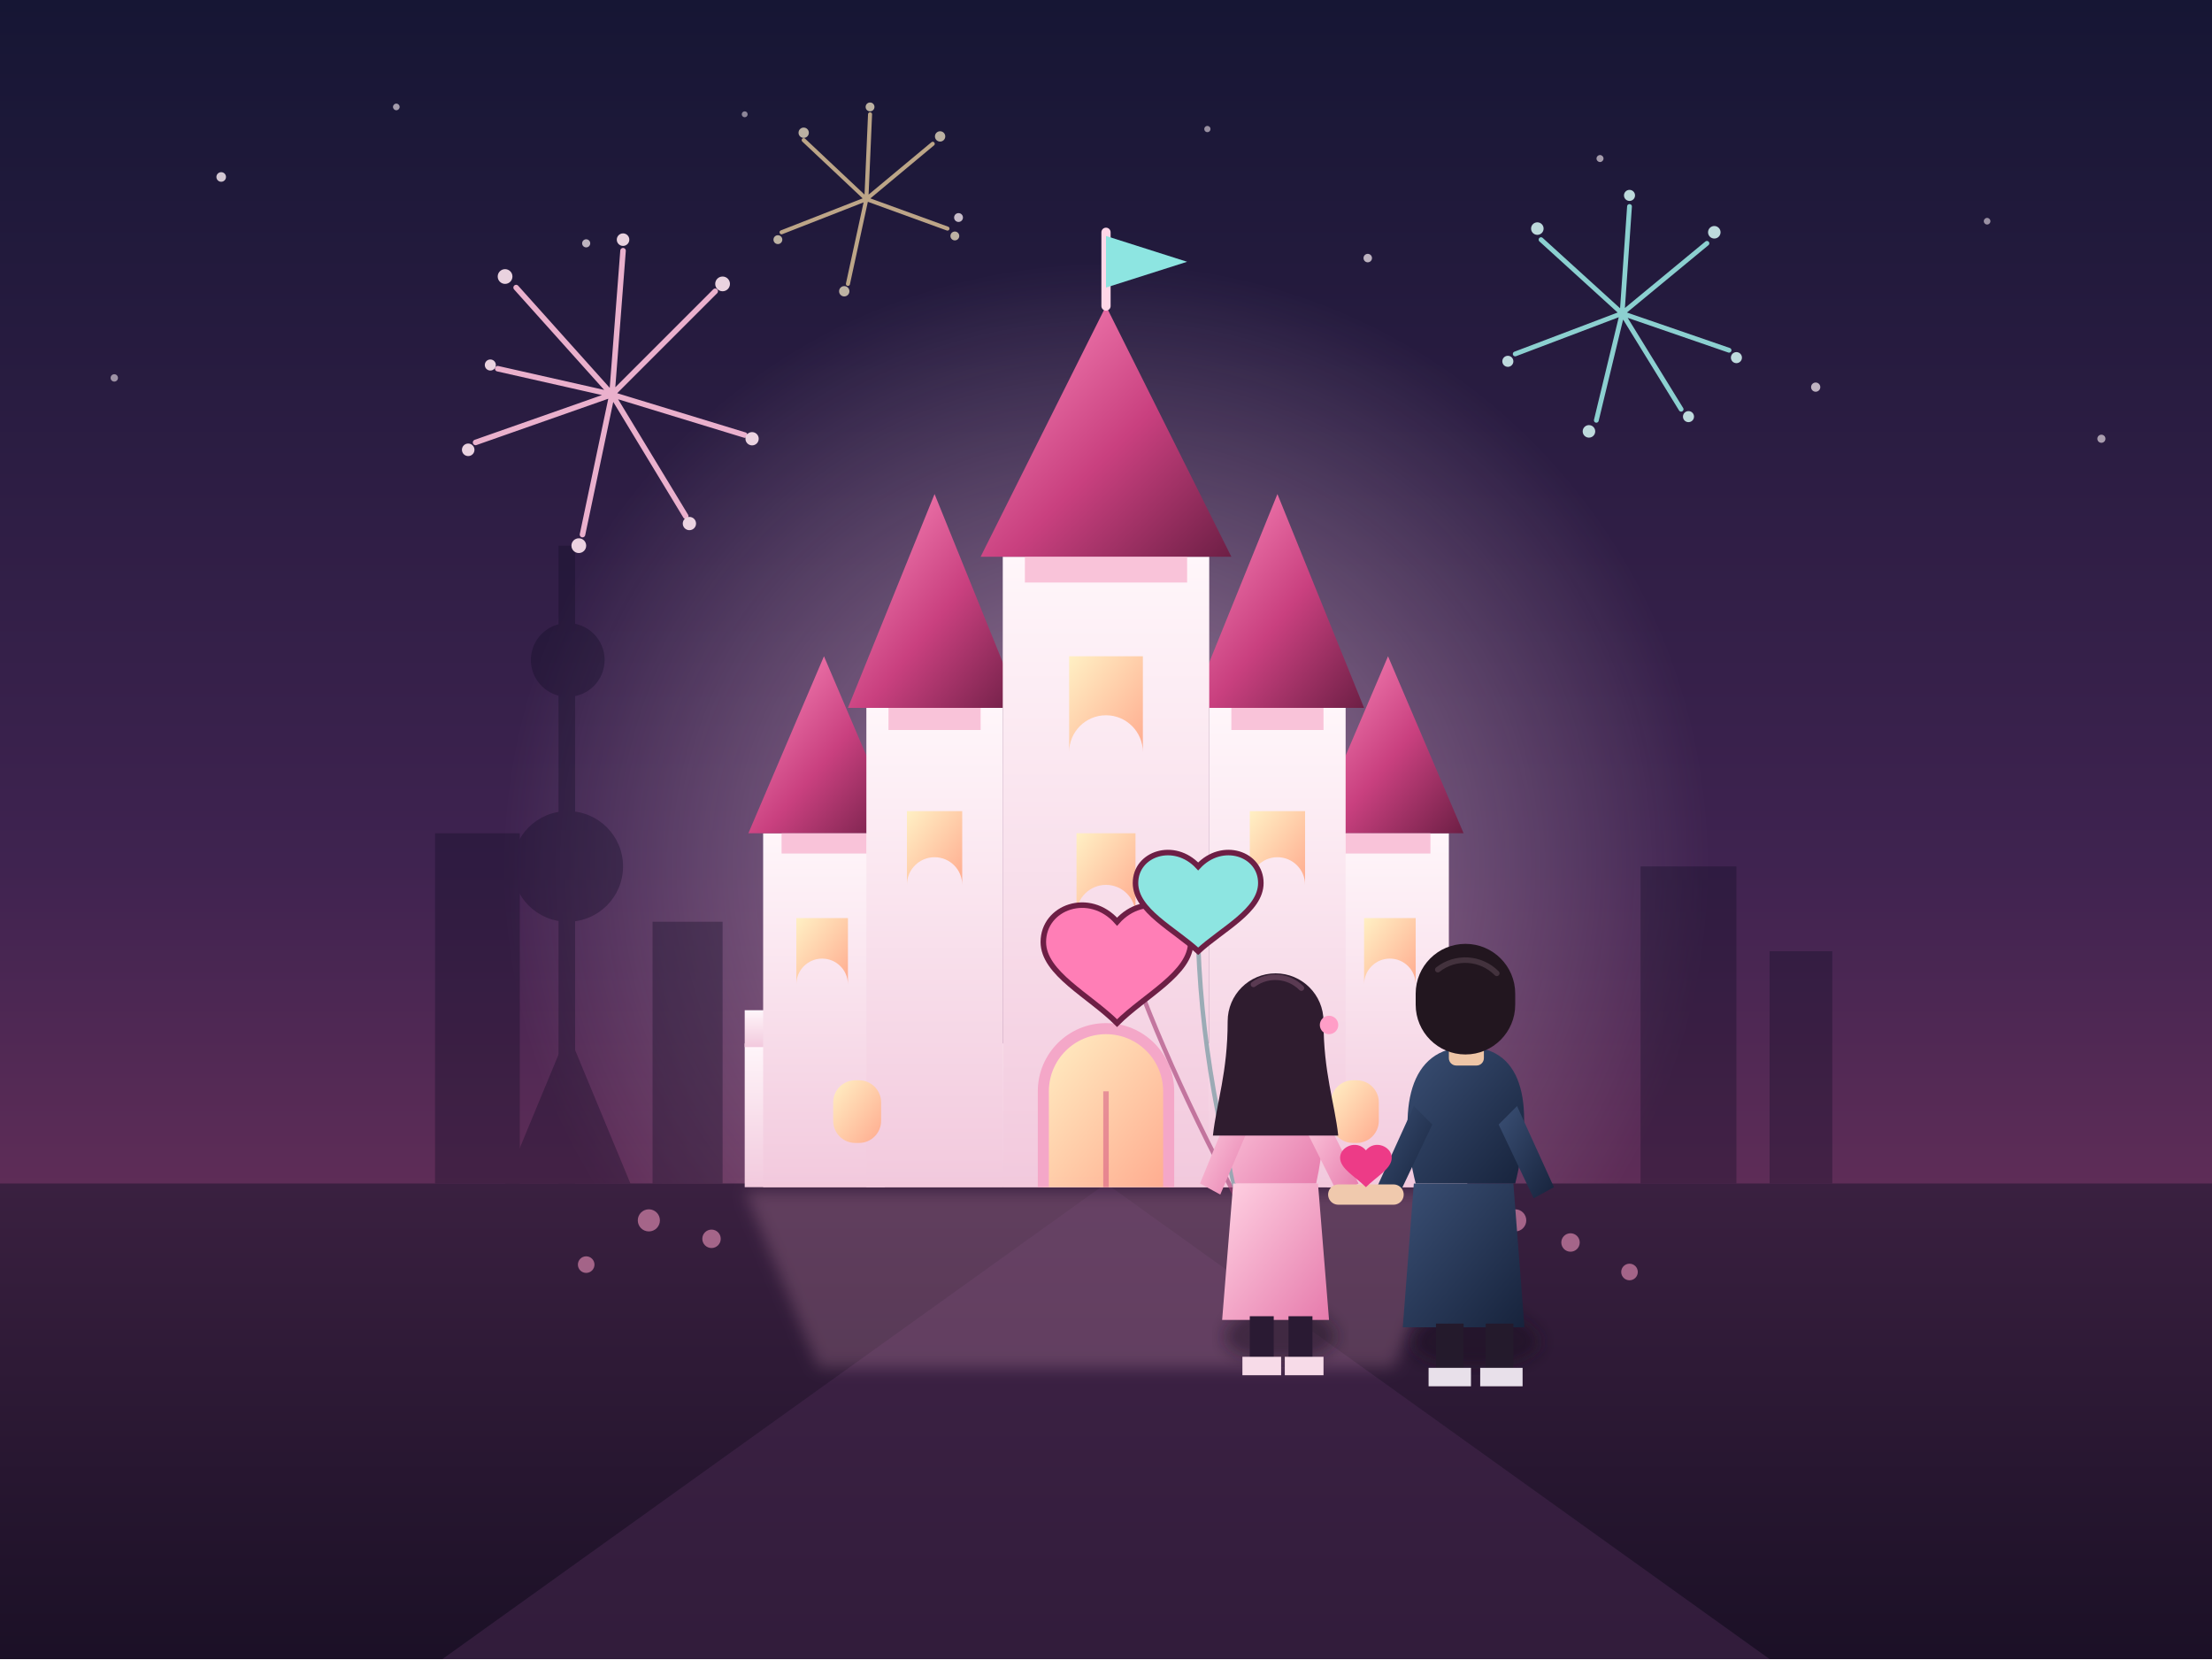
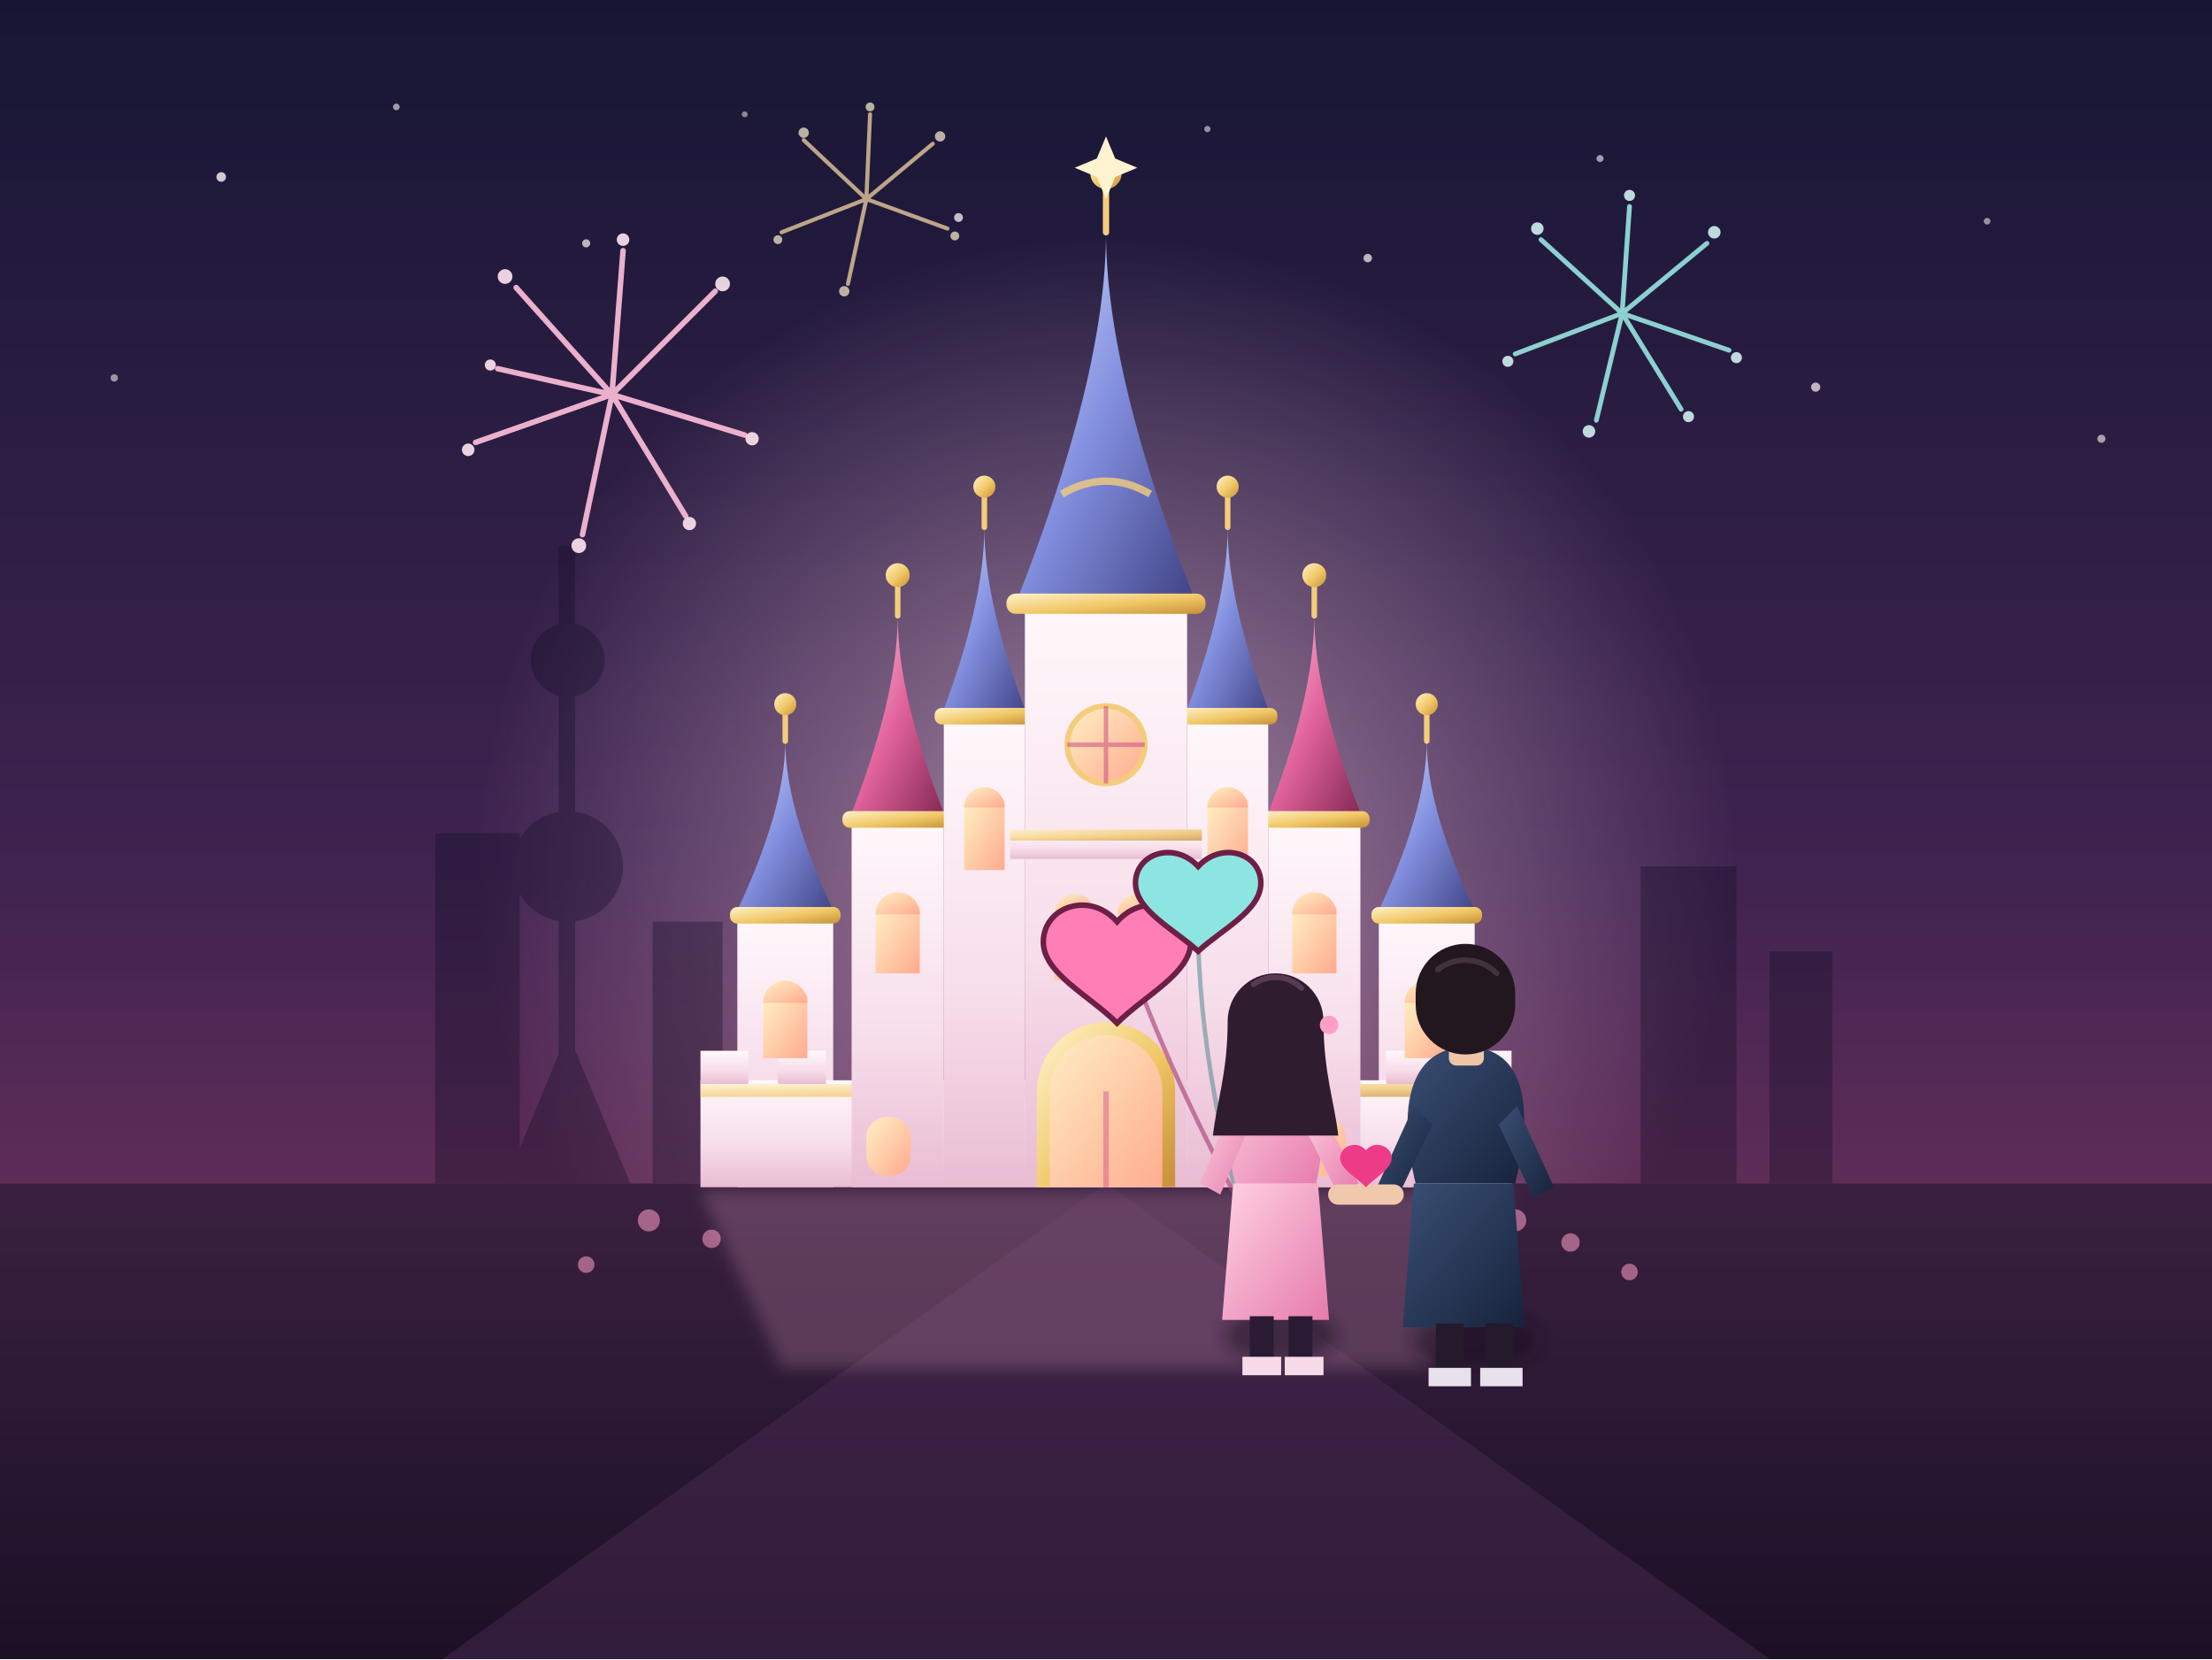
<svg xmlns="http://www.w3.org/2000/svg" viewBox="0 0 1200 900" role="img" aria-labelledby="castle-title castle-desc">
  <defs>
    <linearGradient id="castleSky" x1="0" y1="0" x2="0" y2="1">
      <stop offset="0" stop-color="#161634" />
      <stop offset=".52" stop-color="#3f2350" />
      <stop offset="1" stop-color="#8c3b62" />
    </linearGradient>
    <linearGradient id="castleWall" x1="0" y1="0" x2="0" y2="1">
-       <stop offset="0" stop-color="#fff6fa" />
-       <stop offset="1" stop-color="#f2c9dd" />
+       <stop offset="0" stop-color="#fff8fb" />
+       <stop offset=".6" stop-color="#f7ddea" />
+       <stop offset="1" stop-color="#e9bcd3" />
    </linearGradient>
    <linearGradient id="castleRoof" x1="0" y1="0" x2="1" y2="1">
-       <stop offset="0" stop-color="#ff8fc0" />
-       <stop offset=".55" stop-color="#c9407f" />
-       <stop offset="1" stop-color="#6d1f45" />
+       <stop offset="0" stop-color="#d5dffd" />
+       <stop offset=".48" stop-color="#8390e0" />
+       <stop offset="1" stop-color="#3d3f80" />
+     </linearGradient>
+     <linearGradient id="castleRoofRose" x1="0" y1="0" x2="1" y2="1">
+       <stop offset="0" stop-color="#ffc9e0" />
+       <stop offset=".5" stop-color="#e0629b" />
+       <stop offset="1" stop-color="#7d2450" />
+     </linearGradient>
+     <linearGradient id="castleGold" x1="0" y1="0" x2="1" y2="1">
+       <stop offset="0" stop-color="#fff1c8" />
+       <stop offset=".55" stop-color="#f0c766" />
+       <stop offset="1" stop-color="#c8913a" />
    </linearGradient>
    <linearGradient id="castleGlow" x1="0" y1="0" x2="1" y2="1">
      <stop offset="0" stop-color="#fff0c4" />
      <stop offset="1" stop-color="#ffab8f" />
    </linearGradient>
    <linearGradient id="plaza" x1="0" y1="0" x2="0" y2="1">
      <stop offset="0" stop-color="#3a2040" />
      <stop offset="1" stop-color="#1b1026" />
    </linearGradient>
    <linearGradient id="coatRose" x1="0" y1="0" x2="1" y2="1">
      <stop offset="0" stop-color="#ffd2e3" />
      <stop offset="1" stop-color="#e67bac" />
    </linearGradient>
    <linearGradient id="coatNight" x1="0" y1="0" x2="1" y2="1">
      <stop offset="0" stop-color="#3a4f74" />
      <stop offset="1" stop-color="#17233c" />
    </linearGradient>
    <radialGradient id="halo" cx=".5" cy=".5" r=".5">
      <stop offset="0" stop-color="#ffd9ec" stop-opacity=".55" />
      <stop offset="1" stop-color="#ffd9ec" stop-opacity="0" />
    </radialGradient>
    <filter id="castleSoft">
      <feGaussianBlur stdDeviation="4" />
    </filter>
  </defs>
  <rect width="1200" height="900" fill="url(#castleSky)" />
  <g fill="#fff3f8">
    <circle cx="120" cy="96" r="2.6" opacity=".8" />
    <circle cx="215" cy="58" r="1.8" opacity=".6" />
    <circle cx="318" cy="132" r="2.2" opacity=".7" />
    <circle cx="404" cy="62" r="1.6" opacity=".5" />
    <circle cx="520" cy="118" r="2.4" opacity=".75" />
    <circle cx="655" cy="70" r="1.7" opacity=".55" />
    <circle cx="742" cy="140" r="2.3" opacity=".7" />
    <circle cx="868" cy="86" r="1.9" opacity=".6" />
    <circle cx="985" cy="210" r="2.5" opacity=".7" />
    <circle cx="1078" cy="120" r="1.8" opacity=".55" />
    <circle cx="1140" cy="238" r="2.2" opacity=".6" />
    <circle cx="62" cy="205" r="2" opacity=".55" />
  </g>
-   <circle cx="600" cy="470" r="330" fill="url(#halo)" />
+   <circle cx="600" cy="470" r="340" fill="url(#halo)" />
  <g opacity=".34">
    <g fill="#0f0b22" transform="translate(158 0)">
      <rect x="78" y="452" width="46" height="190" />
      <rect x="196" y="500" width="38" height="142" />
      <circle cx="150" cy="470" r="30" />
      <circle cx="150" cy="358" r="20" />
      <path d="M150 560l-34 82h68z" />
      <rect x="145" y="296" width="9" height="346" />
    </g>
    <g fill="#0f0b22" transform="translate(-152 0)">
      <rect x="1042" y="470" width="52" height="172" />
      <rect x="1112" y="516" width="34" height="126" />
    </g>
  </g>
  <g opacity=".9" transform="translate(74 18)">
    <g stroke="#ffc0dc" stroke-width="3" stroke-linecap="round">
      <path d="M258 196l-52-58M258 196l6-78M258 196l56-56M258 196l72 22M258 196l-16 76M258 196l-74 26M258 196l40 66M258 196l-62-14" />
    </g>
    <g fill="#ffe6f1">
      <circle cx="200" cy="132" r="4" />
      <circle cx="264" cy="112" r="3.4" />
      <circle cx="318" cy="136" r="4" />
      <circle cx="334" cy="220" r="3.6" />
      <circle cx="240" cy="278" r="4" />
      <circle cx="180" cy="226" r="3.4" />
      <circle cx="300" cy="266" r="3.6" />
      <circle cx="192" cy="180" r="3" />
    </g>
  </g>
  <g opacity=".85" transform="translate(-78 22)">
    <g stroke="#9ef0ea" stroke-width="2.6" stroke-linecap="round">
      <path d="M958 148l-44-40M958 148l4-58M958 148l46-38M958 148l58 20M958 148l-14 58M958 148l-58 22M958 148l32 52" />
    </g>
    <g fill="#d8fbf8">
      <circle cx="912" cy="102" r="3.4" />
      <circle cx="962" cy="84" r="3" />
      <circle cx="1008" cy="104" r="3.4" />
      <circle cx="1020" cy="172" r="3" />
      <circle cx="940" cy="212" r="3.4" />
      <circle cx="896" cy="174" r="3" />
      <circle cx="994" cy="204" r="3" />
    </g>
  </g>
  <g opacity=".7">
    <g stroke="#ffe1a8" stroke-width="2.2" stroke-linecap="round">
      <path d="M470 108l-34-32M470 108l2-46M470 108l36-30M470 108l44 16M470 108l-10 46M470 108l-46 18" />
    </g>
    <g fill="#fff2cf">
      <circle cx="436" cy="72" r="2.8" />
      <circle cx="472" cy="58" r="2.4" />
      <circle cx="510" cy="74" r="2.8" />
      <circle cx="518" cy="128" r="2.4" />
      <circle cx="458" cy="158" r="2.8" />
      <circle cx="422" cy="130" r="2.4" />
    </g>
  </g>
  <path d="M0 642h1200v258H0z" fill="url(#plaza)" />
  <path d="M600 642l360 258H240z" fill="#472850" opacity=".5" />
-   <g>
-     <path d="M404 566h392v78H404z" fill="url(#castleWall)" />
+   <g id="castle">
+     <rect x="400" y="498" width="52" height="146" fill="url(#castleWall)" />
+     <path d="M398 498Q426 440 426 402Q426 440 454 498Z" fill="url(#castleRoof)" />
+     <rect x="396" y="492" width="60" height="9" rx="4" fill="url(#castleGold)" />
+     <path d="M426 402v-16" stroke="#f3cd7c" stroke-width="3" stroke-linecap="round" />
+     <circle cx="426" cy="382" r="6" fill="url(#castleGold)" />
+     <rect x="748" y="498" width="52" height="146" fill="url(#castleWall)" />
+     <path d="M746 498Q774 440 774 402Q774 440 802 498Z" fill="url(#castleRoof)" />
+     <rect x="744" y="492" width="60" height="9" rx="4" fill="url(#castleGold)" />
+     <path d="M774 402v-16" stroke="#f3cd7c" stroke-width="3" stroke-linecap="round" />
+     <circle cx="774" cy="382" r="6" fill="url(#castleGold)" />
+     <path d="M380 586h440v58H380z" fill="url(#castleWall)" />
    <g fill="url(#castleWall)">
-       <rect x="404" y="548" width="28" height="20" />
-       <rect x="450" y="548" width="28" height="20" />
-       <rect x="496" y="548" width="28" height="20" />
-       <rect x="676" y="548" width="28" height="20" />
-       <rect x="722" y="548" width="28" height="20" />
-       <rect x="768" y="548" width="28" height="20" />
-     </g>
-     <rect x="414" y="452" width="66" height="192" fill="url(#castleWall)" />
-     <path d="M406 452h82l-41-96z" fill="url(#castleRoof)" />
-     <rect x="720" y="452" width="66" height="192" fill="url(#castleWall)" />
-     <path d="M712 452h82l-41-96z" fill="url(#castleRoof)" />
-     <rect x="470" y="384" width="74" height="260" fill="url(#castleWall)" />
-     <path d="M460 384h94l-47-116z" fill="url(#castleRoof)" />
-     <rect x="656" y="384" width="74" height="260" fill="url(#castleWall)" />
-     <path d="M646 384h94l-47-116z" fill="url(#castleRoof)" />
-     <rect x="544" y="302" width="112" height="342" fill="url(#castleWall)" />
-     <path d="M532 302h136l-68-136z" fill="url(#castleRoof)" />
-     <path d="M600 166v-40" stroke="#ffd7e8" stroke-width="5" stroke-linecap="round" />
-     <path d="M600 128l44 14-44 14z" fill="#8de5e1" />
-     <path d="M556 302h88v14h-88zM482 384h50v12h-50zM668 384h50v12h-50zM424 452h46v11h-46zM730 452h46v11h-46z" fill="#f7b6d1" opacity=".8" />
+       <rect x="380" y="570" width="26" height="18" />
+       <rect x="422" y="570" width="26" height="18" />
+       <rect x="464" y="570" width="26" height="18" />
+       <rect x="710" y="570" width="26" height="18" />
+       <rect x="752" y="570" width="26" height="18" />
+       <rect x="794" y="570" width="26" height="18" />
+     </g>
+     <path d="M380 588h440v7H380z" fill="url(#castleGold)" opacity=".7" />
+     <rect x="462" y="446" width="50" height="198" fill="url(#castleWall)" />
+     <path d="M460 446Q487 379 487 334Q487 379 514 446Z" fill="url(#castleRoofRose)" />
+     <rect x="457" y="440" width="60" height="9" rx="4" fill="url(#castleGold)" />
+     <path d="M487 334v-18" stroke="#f3cd7c" stroke-width="3" stroke-linecap="round" />
+     <circle cx="487" cy="312" r="6.5" fill="url(#castleGold)" />
+     <rect x="688" y="446" width="50" height="198" fill="url(#castleWall)" />
+     <path d="M686 446Q713 379 713 334Q713 379 740 446Z" fill="url(#castleRoofRose)" />
+     <rect x="683" y="440" width="60" height="9" rx="4" fill="url(#castleGold)" />
+     <path d="M713 334v-18" stroke="#f3cd7c" stroke-width="3" stroke-linecap="round" />
+     <circle cx="713" cy="312" r="6.5" fill="url(#castleGold)" />
+     <rect x="512" y="390" width="44" height="254" fill="url(#castleWall)" />
+     <path d="M510 390Q534 328 534 286Q534 328 558 390Z" fill="url(#castleRoof)" />
+     <rect x="507" y="384" width="54" height="9" rx="4" fill="url(#castleGold)" />
+     <path d="M534 286v-18" stroke="#f3cd7c" stroke-width="3" stroke-linecap="round" />
+     <circle cx="534" cy="264" r="6" fill="url(#castleGold)" />
+     <rect x="644" y="390" width="44" height="254" fill="url(#castleWall)" />
+     <path d="M642 390Q666 328 666 286Q666 328 690 390Z" fill="url(#castleRoof)" />
+     <rect x="639" y="384" width="54" height="9" rx="4" fill="url(#castleGold)" />
+     <path d="M666 286v-18" stroke="#f3cd7c" stroke-width="3" stroke-linecap="round" />
+     <circle cx="666" cy="264" r="6" fill="url(#castleGold)" />
+     <rect x="556" y="330" width="88" height="314" fill="url(#castleWall)" />
+     <path d="M550 330Q600 204 600 126Q600 204 650 330Z" fill="url(#castleRoof)" />
+     <rect x="546" y="322" width="108" height="11" rx="5" fill="url(#castleGold)" />
+     <path d="M576 268q24-14 48 0" fill="none" stroke="#f3cd7c" stroke-width="4" opacity=".8" />
+     <path d="M600 126v-26" stroke="#f3cd7c" stroke-width="3.4" stroke-linecap="round" />
+     <circle cx="600" cy="94" r="8.5" fill="url(#castleGold)" />
+     <path d="M600 74l5 12 12 5-12 5-5 12-5-12-12-5 12-5z" fill="#fff3d0" />
+     <path d="M548 452h104v14H548z" fill="url(#castleWall)" />
+     <path d="M548 450h104v6H548z" fill="url(#castleGold)" opacity=".75" />
+     <circle cx="600" cy="404" r="21" fill="url(#castleGlow)" />
+     <circle cx="600" cy="404" r="21" fill="none" stroke="#f3cd7c" stroke-width="3" />
+     <path d="M600 383v42M579 404h42" stroke="#c9407f" stroke-width="2.4" opacity=".5" />
    <g fill="url(#castleGlow)">
-       <path d="M580 356h40v52a20 20 0 0 0-40 0z" />
-       <path d="M584 452h32v44a16 16 0 0 0-32 0z" />
-       <path d="M492 440h30v40a15 15 0 0 0-30 0z" />
-       <path d="M678 440h30v40a15 15 0 0 0-30 0z" />
-       <path d="M432 498h28v36a14 14 0 0 0-28 0z" />
-       <path d="M740 498h28v36a14 14 0 0 0-28 0z" />
-       <rect x="452" y="586" width="26" height="34" rx="12" />
-       <rect x="722" y="586" width="26" height="34" rx="12" />
+       <path d="M572 492h22v40h-22z" />
+       <path d="M572 496a11 11 0 0 1 22 0z" />
+       <path d="M606 492h22v40h-22z" />
+       <path d="M606 496a11 11 0 0 1 22 0z" />
+       <path d="M523 434h22v38h-22z" />
+       <path d="M523 438a11 11 0 0 1 22 0z" />
+       <path d="M655 434h22v38h-22z" />
+       <path d="M655 438a11 11 0 0 1 22 0z" />
+       <path d="M475 492h24v36h-24z" />
+       <path d="M475 496a12 12 0 0 1 24 0z" />
+       <path d="M701 492h24v36h-24z" />
+       <path d="M701 496a12 12 0 0 1 24 0z" />
+       <path d="M414 540h24v34h-24z" />
+       <path d="M414 544a12 12 0 0 1 24 0z" />
+       <path d="M762 540h24v34h-24z" />
+       <path d="M762 544a12 12 0 0 1 24 0z" />
+       <rect x="470" y="606" width="24" height="32" rx="11" />
+       <rect x="706" y="606" width="24" height="32" rx="11" />
    </g>
    <path d="M566 644v-52a34 34 0 0 1 68 0v52z" fill="url(#castleGlow)" />
-     <path d="M566 644v-52a34 34 0 0 1 68 0v52" fill="none" stroke="#f4a7c8" stroke-width="6" />
-     <path d="M600 592v52" stroke="#c9407f" stroke-width="3" opacity=".45" />
-   </g>
-   <path d="M404 646h392l-40 96H444z" fill="#ffb9d6" opacity=".2" filter="url(#castleSoft)" />
+     <path d="M566 644v-52a34 34 0 0 1 68 0v52" fill="none" stroke="url(#castleGold)" stroke-width="7" />
+     <path d="M600 592v52" stroke="#c9407f" stroke-width="3" opacity=".4" />
+   </g>
+   <path d="M380 646h440l-44 96H424z" fill="#ffb9d6" opacity=".2" filter="url(#castleSoft)" />
  <g fill="#ff9ec7" opacity=".55">
    <circle cx="352" cy="662" r="6" />
    <circle cx="386" cy="672" r="5" />
    <circle cx="822" cy="662" r="6" />
    <circle cx="852" cy="674" r="5" />
    <circle cx="318" cy="686" r="4.5" />
    <circle cx="884" cy="690" r="4.5" />
  </g>
  <g transform="translate(58 0)">
    <path d="M636 704c-40 12-40 34 0 34s44-22 0-34z" fill="#12091c" opacity=".45" filter="url(#castleSoft)" />
    <path d="M742 706c-46 12-46 36 0 36s50-24 0-36z" fill="#12091c" opacity=".45" filter="url(#castleSoft)" />
    <path d="M614 652C582 592 560 540 548 500" stroke="#a8447a" stroke-width="2.4" fill="none" opacity=".65" />
    <path d="M614 652C596 586 590 528 592 470" stroke="#5f8f96" stroke-width="2.4" fill="none" opacity=".6" />
    <g stroke="#6d1f45" stroke-width="3">
      <path d="M548 500c-15-17-40-8-40 11 0 17 25 29 40 44 15-15 40-27 40-44 0-19-25-28-40-11z" fill="#ff7eb6" />
      <path d="M592 470c-13-14-34-7-34 9 0 15 21 25 34 37 13-12 34-22 34-37 0-16-21-23-34-9z" fill="#8de5e1" />
    </g>
    <g>
      <path d="M612 642c-8-36-4-66 22-66s30 30 22 66z" fill="url(#coatRose)" />
      <path d="M611 642h46l6 74h-58z" fill="url(#coatRose)" />
      <path d="M620 714h13v26h-13zM641 714h13v26h-13z" fill="#2a1a33" />
      <path d="M616 736h21v10h-21zM639 736h21v10h-21z" fill="#f7dbe8" />
      <path d="M657 598l22 44-11 6-20-40z" fill="url(#coatRose)" />
      <path d="M611 598l-18 44 11 6 17-40z" fill="url(#coatRose)" />
      <rect x="626" y="566" width="17" height="16" rx="4" fill="#f0c9ad" />
      <path d="M634 528a26 26 0 0 1 26 26c0 28 6 44 8 62h-68c2-18 8-34 8-62a26 26 0 0 1 26-26z" fill="#2f1c2f" />
      <path d="M622 534a20 20 0 0 1 26 2" stroke="#5a3a52" stroke-width="3" fill="none" stroke-linecap="round" />
      <circle cx="663" cy="556" r="5" fill="#ff9ec7" />
    </g>
    <g>
      <path d="M710 642c-10-40-4-74 28-74s36 34 26 74z" fill="url(#coatNight)" />
      <path d="M709 642h54l6 78h-66z" fill="url(#coatNight)" />
      <path d="M721 718h15v28h-15zM748 718h15v28h-15z" fill="#241a2c" />
      <path d="M717 742h23v10h-23zM745 742h23v10h-23z" fill="#e8e0ea" />
      <path d="M709 600l-20 44 11 6 19-40z" fill="url(#coatNight)" />
      <path d="M765 600l20 44-11 6-19-40z" fill="url(#coatNight)" />
      <rect x="728" y="562" width="19" height="16" rx="4" fill="#eec5a6" />
      <path d="M737 512a27 27 0 0 1 27 27v6a27 27 0 0 1-54 0v-6a27 27 0 0 1 27-27z" fill="#22161f" />
      <path d="M722 526a24 24 0 0 1 32 2" stroke="#43323d" stroke-width="3" fill="none" stroke-linecap="round" />
    </g>
    <path d="M668 648h30" stroke="#f0c9ad" stroke-width="11" stroke-linecap="round" />
    <path d="M683 624c-5-6-14-2-14 4 0 6 8 10 14 16 6-6 14-10 14-16 0-6-9-10-14-4z" fill="#ed3b87" />
  </g>
</svg>
